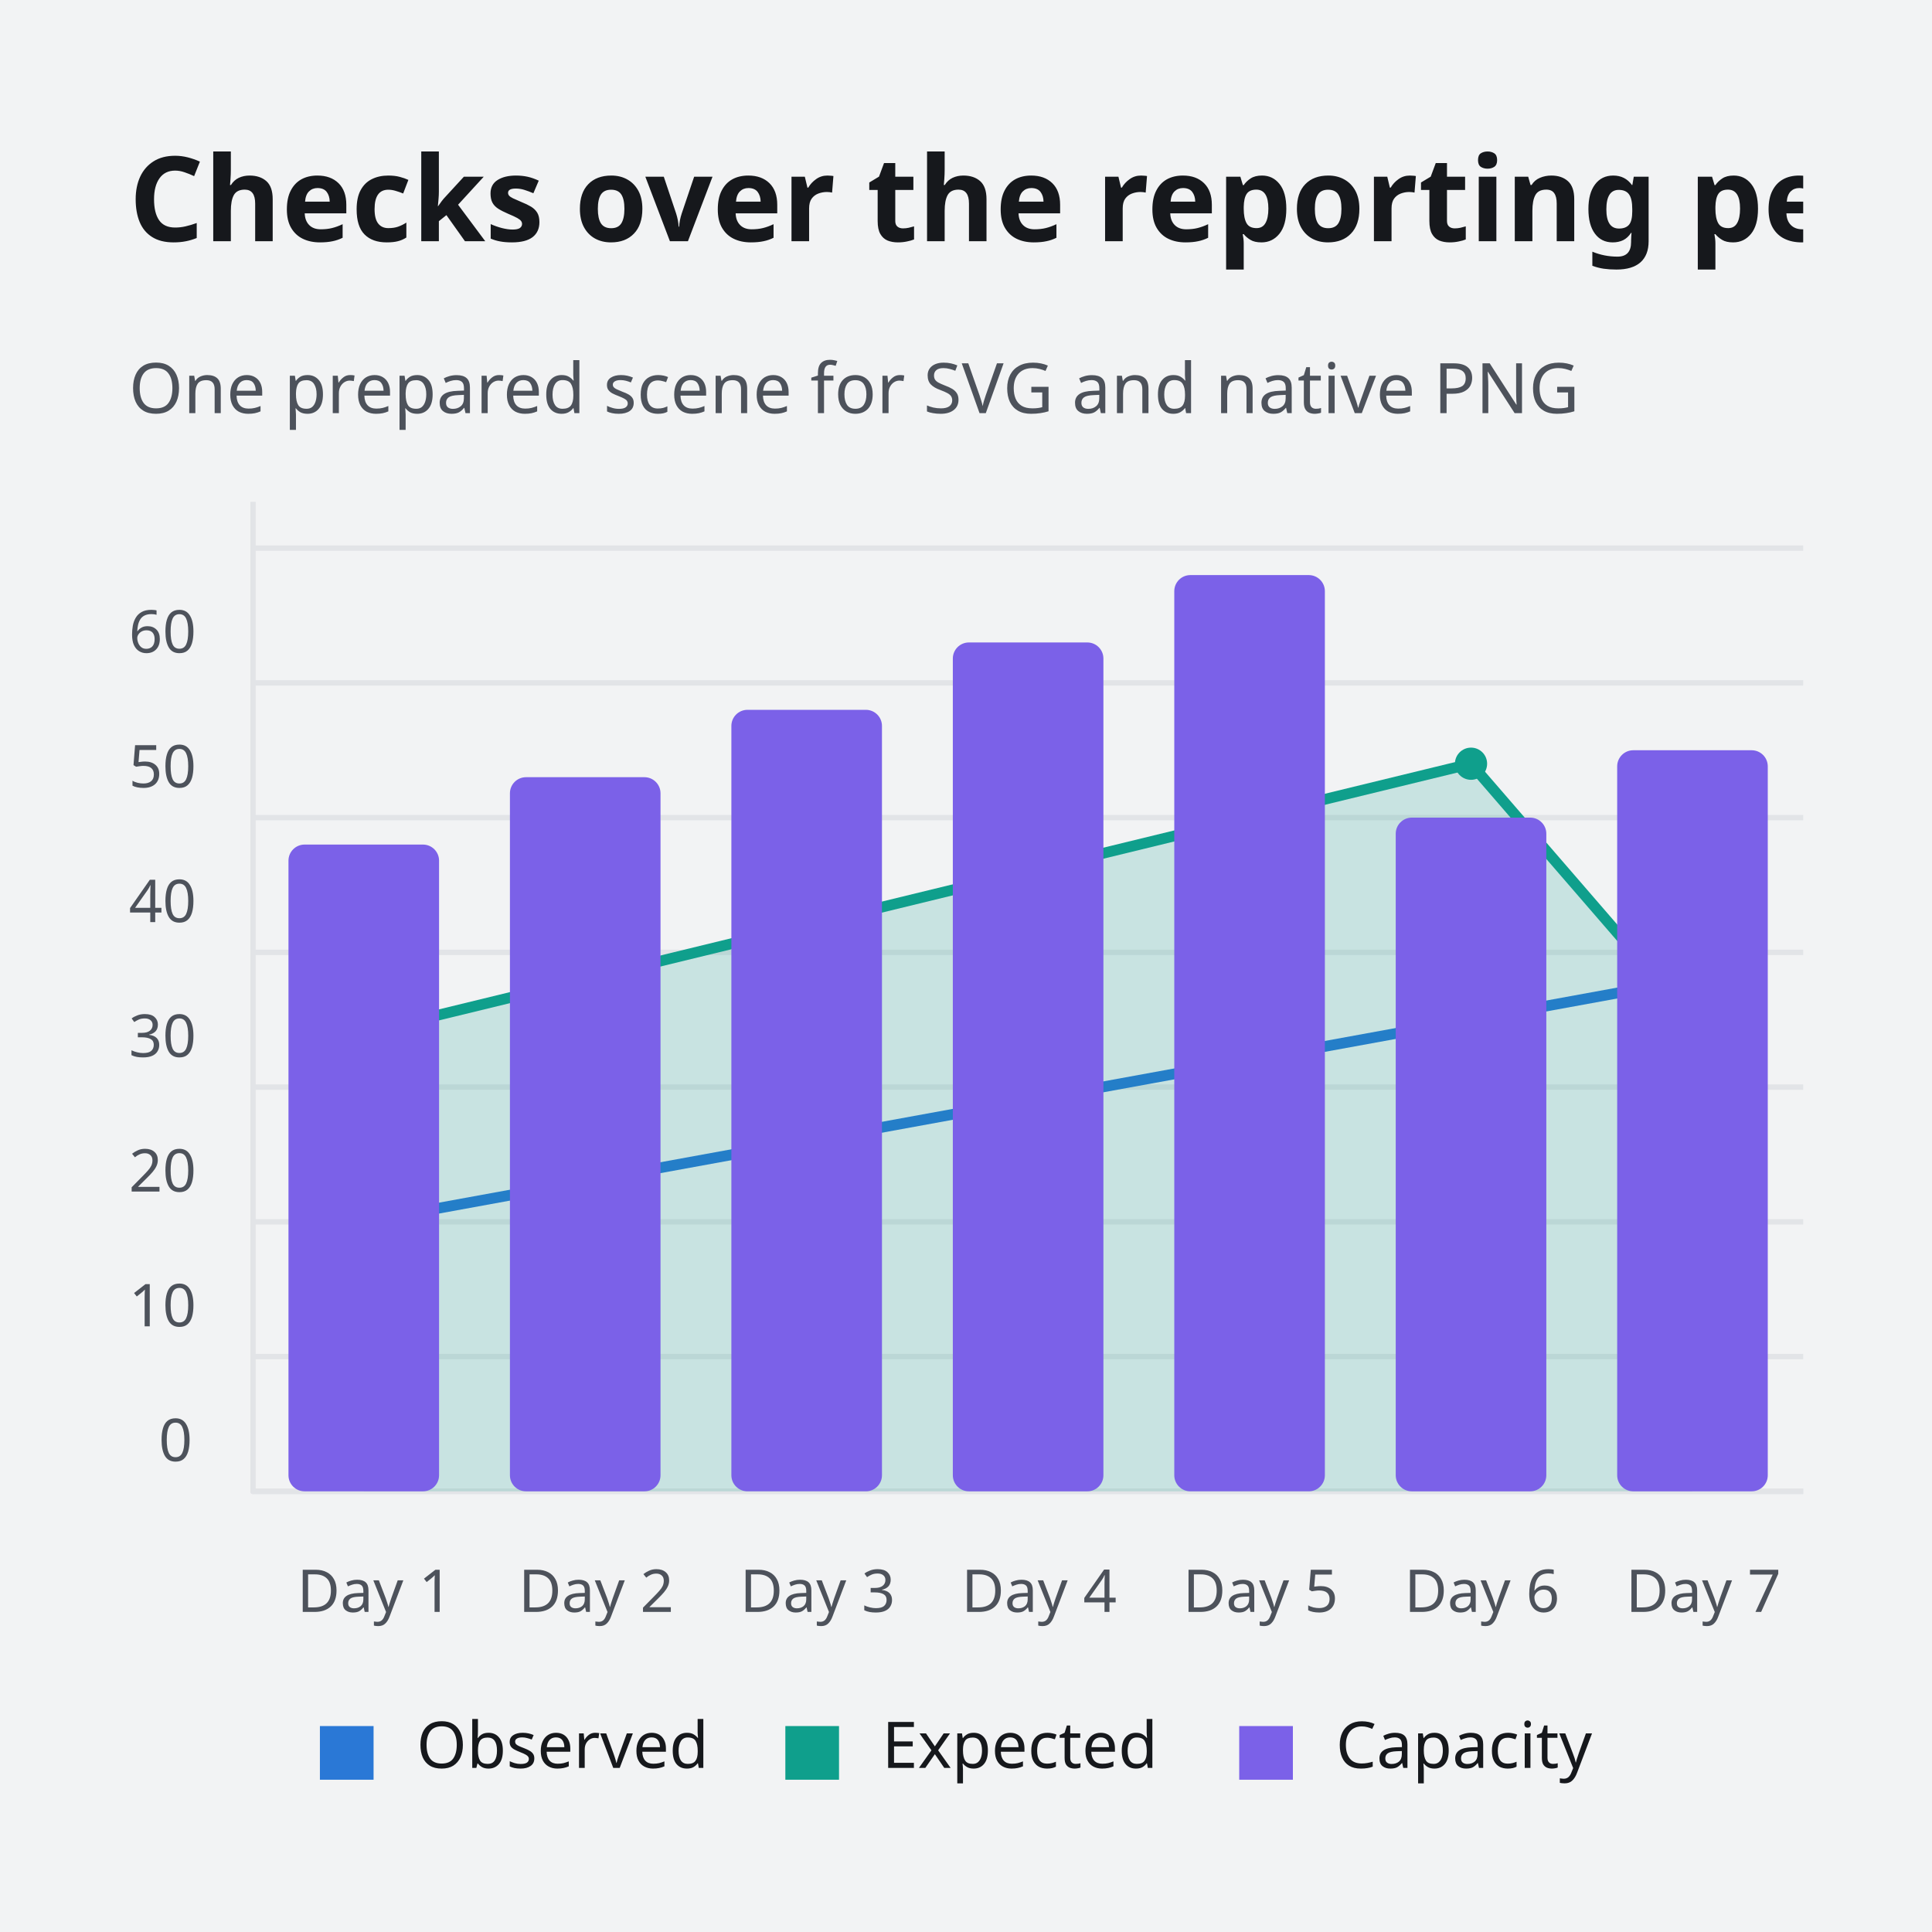
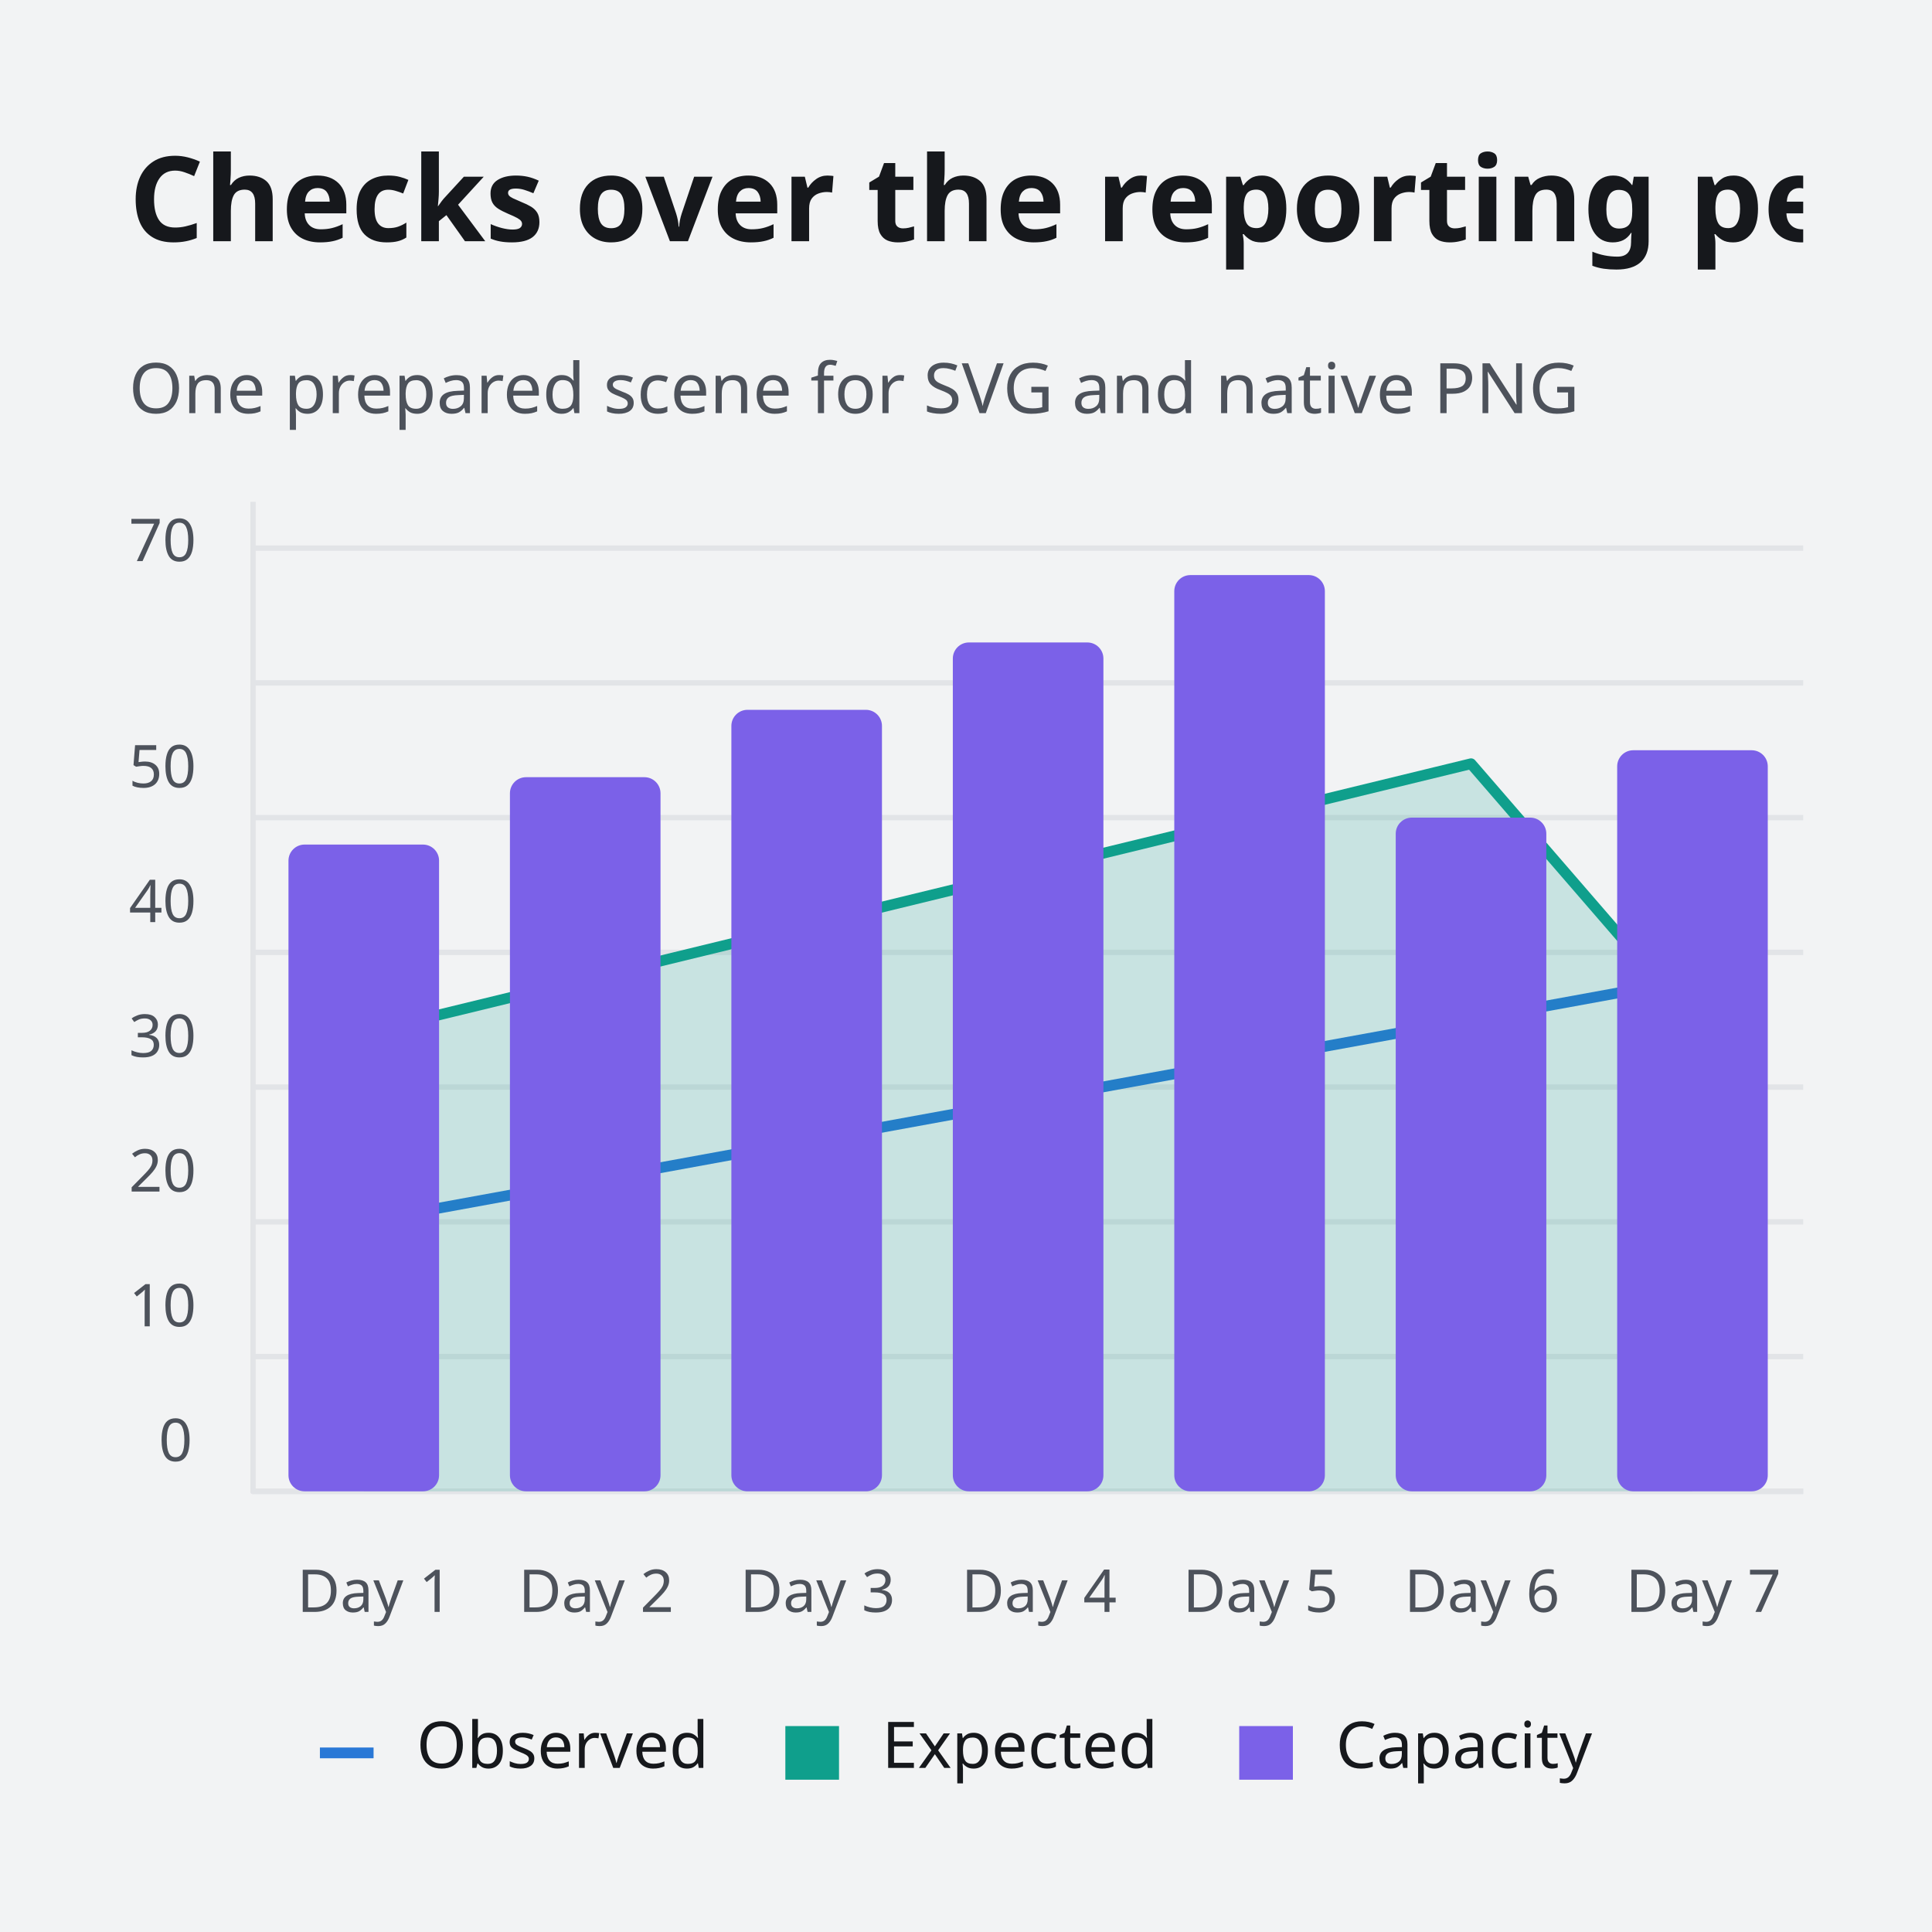
- <svg xmlns="http://www.w3.org/2000/svg" width="360" height="360" viewBox="0 0 360 360" role="img" aria-label="Checks over the reporting period" aria-describedby="cartesian-compact-light-description">
+ <svg xmlns="http://www.w3.org/2000/svg" width="360" height="360" viewBox="0 0 360 360" stroke-linecap="round" stroke-linejoin="round" role="img" aria-label="Checks over the reporting period" aria-labelledby="cartesian-compact-light-title" aria-describedby="cartesian-compact-light-description">
  <defs>
-     <clipPath id="cartesian-compact-light-clip-1">
+     <clipPath id="cartesian-compact-light-clip-1" clipPathUnits="userSpaceOnUse">
      <rect x="24" y="24" width="312" height="312" />
    </clipPath>
-     <clipPath id="cartesian-compact-light-clip-5">
+     <clipPath id="cartesian-compact-light-clip-5" clipPathUnits="userSpaceOnUse">
      <rect x="24" y="318" width="312" height="18" />
    </clipPath>
-     <clipPath id="cartesian-compact-light-clip-13">
+     <clipPath id="cartesian-compact-light-clip-7" clipPathUnits="userSpaceOnUse">
+       <rect x="59.61" y="321.626" width="10" height="10" />
+     </clipPath>
+     <clipPath id="cartesian-compact-light-clip-13" clipPathUnits="userSpaceOnUse">
+       <rect x="146.339" y="321.626" width="10" height="10" />
+     </clipPath>
+     <clipPath id="cartesian-compact-light-clip-19" clipPathUnits="userSpaceOnUse">
+       <rect x="230.911" y="321.626" width="10" height="10" />
+     </clipPath>
+     <clipPath id="cartesian-compact-light-clip-25" clipPathUnits="userSpaceOnUse">
      <rect x="24" y="93.5" width="312" height="212.5" />
    </clipPath>
-     <clipPath id="cartesian-compact-light-clip-39">
+     <clipPath id="cartesian-compact-light-clip-51" clipPathUnits="userSpaceOnUse">
+       <rect x="47.15" y="93.5" width="288.85" height="184.387" />
+     </clipPath>
+     <clipPath id="cartesian-compact-light-clip-54" clipPathUnits="userSpaceOnUse">
+       <rect x="47.15" y="93.5" width="288.85" height="184.387" />
+     </clipPath>
+     <clipPath id="cartesian-compact-light-clip-74" clipPathUnits="userSpaceOnUse">
+       <rect x="47.15" y="93.5" width="288.85" height="184.387" />
+     </clipPath>
+     <clipPath id="cartesian-compact-light-clip-94" clipPathUnits="userSpaceOnUse">
+       <rect x="47.15" y="93.5" width="288.85" height="184.387" />
+     </clipPath>
+     <clipPath id="cartesian-compact-light-clip-119" clipPathUnits="userSpaceOnUse">
      <rect x="47.15" y="93.5" width="288.85" height="184.387" />
    </clipPath>
  </defs>
-   <rect x="0" y="0" width="360" height="360" rx="0" data-cfx-role="background" fill="#F2F3F4" fill-rule="evenodd" stroke="none" stroke-width="1" stroke-linecap="round" stroke-linejoin="round" />
+   <rect x="0" y="0" width="360" height="360" rx="0" data-cfx-role="background" fill="#F2F3F4" stroke="none" stroke-width="1" />
  <g clip-path="url(#cartesian-compact-light-clip-1)">
    <g data-cfx-role="frame-heading">
-       <text x="24" y="44.947" font-family="CFX Proof Carlito" font-size="22" font-weight="600" font-style="normal" fill="#16181C" xml:space="preserve" style="white-space:pre">Checks over the reporting period</text>
+       <text x="24" y="44.947" font-family="CFX Proof Carlito" font-size="22" font-weight="600" font-style="normal" fill="#16181C" xml:space="preserve" style="white-space:pre;font-language-override:normal;font-palette:normal">Checks over the reporting period</text>
    </g>
    <g data-cfx-role="frame-heading">
-       <text x="24" y="76.978" font-family="CFX Proof Carlito" font-size="13" font-weight="400" font-style="normal" fill="#4D525B" xml:space="preserve" style="white-space:pre">One prepared scene for SVG and native PNG</text>
+       <text x="24" y="76.978" font-family="CFX Proof Carlito" font-size="13" font-weight="400" font-style="normal" fill="#4D525B" xml:space="preserve" style="white-space:pre;font-language-override:normal;font-palette:normal">One prepared scene for SVG and native PNG</text>
    </g>
  </g>
  <g clip-path="url(#cartesian-compact-light-clip-5)">
-     <rect x="59.61" y="321.626" width="10" height="10" rx="0" data-cfx-role="legend-swatch" fill="#2A78D6" fill-rule="evenodd" stroke="none" stroke-width="1" stroke-linecap="round" stroke-linejoin="round" />
-     <g data-cfx-role="legend-label">
-       <text x="77.61" y="329.426" font-family="CFX Proof Carlito" font-size="12" font-weight="400" font-style="normal" fill="#16181C" xml:space="preserve" style="white-space:pre">Observed</text>
-     </g>
-     <rect x="146.339" y="321.626" width="10" height="10" rx="0" data-cfx-role="legend-swatch" fill="#0F9F8C" fill-rule="evenodd" stroke="none" stroke-width="1" stroke-linecap="round" stroke-linejoin="round" />
-     <g data-cfx-role="legend-label">
-       <text x="164.339" y="329.426" font-family="CFX Proof Carlito" font-size="12" font-weight="400" font-style="normal" fill="#16181C" xml:space="preserve" style="white-space:pre">Expected</text>
-     </g>
-     <rect x="230.911" y="321.626" width="10" height="10" rx="0" data-cfx-role="legend-swatch" fill="#7B61E8" fill-rule="evenodd" stroke="none" stroke-width="1" stroke-linecap="round" stroke-linejoin="round" />
-     <g data-cfx-role="legend-label">
-       <text x="248.911" y="329.426" font-family="CFX Proof Carlito" font-size="12" font-weight="400" font-style="normal" fill="#16181C" xml:space="preserve" style="white-space:pre">Capacity</text>
-     </g>
-   </g>
-   <g clip-path="url(#cartesian-compact-light-clip-13)">
-     <line x1="47.15" y1="277.887" x2="336" y2="277.887" data-cfx-role="grid-y" fill="none" fill-rule="evenodd" stroke="#E2E4E7" stroke-width="1" stroke-linecap="round" stroke-linejoin="round" />
-     <line x1="47.15" y1="252.78" x2="336" y2="252.78" data-cfx-role="grid-y" fill="none" fill-rule="evenodd" stroke="#E2E4E7" stroke-width="1" stroke-linecap="round" stroke-linejoin="round" />
-     <line x1="47.15" y1="227.672" x2="336" y2="227.672" data-cfx-role="grid-y" fill="none" fill-rule="evenodd" stroke="#E2E4E7" stroke-width="1" stroke-linecap="round" stroke-linejoin="round" />
-     <line x1="47.15" y1="202.565" x2="336" y2="202.565" data-cfx-role="grid-y" fill="none" fill-rule="evenodd" stroke="#E2E4E7" stroke-width="1" stroke-linecap="round" stroke-linejoin="round" />
-     <line x1="47.15" y1="177.458" x2="336" y2="177.458" data-cfx-role="grid-y" fill="none" fill-rule="evenodd" stroke="#E2E4E7" stroke-width="1" stroke-linecap="round" stroke-linejoin="round" />
-     <line x1="47.15" y1="152.351" x2="336" y2="152.351" data-cfx-role="grid-y" fill="none" fill-rule="evenodd" stroke="#E2E4E7" stroke-width="1" stroke-linecap="round" stroke-linejoin="round" />
-     <line x1="47.15" y1="127.244" x2="336" y2="127.244" data-cfx-role="grid-y" fill="none" fill-rule="evenodd" stroke="#E2E4E7" stroke-width="1" stroke-linecap="round" stroke-linejoin="round" />
-     <line x1="47.15" y1="102.137" x2="336" y2="102.137" data-cfx-role="grid-y" fill="none" fill-rule="evenodd" stroke="#E2E4E7" stroke-width="1" stroke-linecap="round" stroke-linejoin="round" />
-     <line x1="47.15" y1="277.887" x2="336" y2="277.887" data-cfx-role="axis-x" fill="none" fill-rule="evenodd" stroke="#E2E4E7" stroke-width="1" stroke-linecap="round" stroke-linejoin="round" />
-     <g data-cfx-role="axis-x-label">
-       <text x="55.346" y="300.36" font-family="CFX Proof Carlito" font-size="11" font-weight="400" font-style="normal" fill="#4D525B" xml:space="preserve" style="white-space:pre">Day 1</text>
-     </g>
-     <g data-cfx-role="axis-x-label">
-       <text x="96.61" y="300.36" font-family="CFX Proof Carlito" font-size="11" font-weight="400" font-style="normal" fill="#4D525B" xml:space="preserve" style="white-space:pre">Day 2</text>
-     </g>
-     <g data-cfx-role="axis-x-label">
-       <text x="137.874" y="300.36" font-family="CFX Proof Carlito" font-size="11" font-weight="400" font-style="normal" fill="#4D525B" xml:space="preserve" style="white-space:pre">Day 3</text>
-     </g>
-     <g data-cfx-role="axis-x-label">
-       <text x="179.138" y="300.36" font-family="CFX Proof Carlito" font-size="11" font-weight="400" font-style="normal" fill="#4D525B" xml:space="preserve" style="white-space:pre">Day 4</text>
-     </g>
-     <g data-cfx-role="axis-x-label">
-       <text x="220.403" y="300.36" font-family="CFX Proof Carlito" font-size="11" font-weight="400" font-style="normal" fill="#4D525B" xml:space="preserve" style="white-space:pre">Day 5</text>
-     </g>
-     <g data-cfx-role="axis-x-label">
-       <text x="261.667" y="300.36" font-family="CFX Proof Carlito" font-size="11" font-weight="400" font-style="normal" fill="#4D525B" xml:space="preserve" style="white-space:pre">Day 6</text>
-     </g>
-     <g data-cfx-role="axis-x-label">
-       <text x="302.931" y="300.36" font-family="CFX Proof Carlito" font-size="11" font-weight="400" font-style="normal" fill="#4D525B" xml:space="preserve" style="white-space:pre">Day 7</text>
-     </g>
-     <line x1="47.15" y1="93.5" x2="47.15" y2="277.887" data-cfx-role="axis-y" fill="none" fill-rule="evenodd" stroke="#E2E4E7" stroke-width="1" stroke-linecap="round" stroke-linejoin="round" />
-     <g data-cfx-role="axis-y-label">
-       <text x="29.575" y="272.247" font-family="CFX Proof Carlito" font-size="11" font-weight="400" font-style="normal" fill="#4D525B" xml:space="preserve" style="white-space:pre">0</text>
-     </g>
-     <g data-cfx-role="axis-y-label">
-       <text x="24" y="247.14" font-family="CFX Proof Carlito" font-size="11" font-weight="400" font-style="normal" fill="#4D525B" xml:space="preserve" style="white-space:pre">10</text>
-     </g>
-     <g data-cfx-role="axis-y-label">
-       <text x="24" y="222.033" font-family="CFX Proof Carlito" font-size="11" font-weight="400" font-style="normal" fill="#4D525B" xml:space="preserve" style="white-space:pre">20</text>
-     </g>
-     <g data-cfx-role="axis-y-label">
-       <text x="24" y="196.926" font-family="CFX Proof Carlito" font-size="11" font-weight="400" font-style="normal" fill="#4D525B" xml:space="preserve" style="white-space:pre">30</text>
-     </g>
-     <g data-cfx-role="axis-y-label">
-       <text x="24" y="171.819" font-family="CFX Proof Carlito" font-size="11" font-weight="400" font-style="normal" fill="#4D525B" xml:space="preserve" style="white-space:pre">40</text>
-     </g>
-     <g data-cfx-role="axis-y-label">
-       <text x="24" y="146.711" font-family="CFX Proof Carlito" font-size="11" font-weight="400" font-style="normal" fill="#4D525B" xml:space="preserve" style="white-space:pre">50</text>
-     </g>
-     <g data-cfx-role="axis-y-label">
-       <text x="24" y="121.604" font-family="CFX Proof Carlito" font-size="11" font-weight="400" font-style="normal" fill="#4D525B" xml:space="preserve" style="white-space:pre">60</text>
-     </g>
-   </g>
-   <g clip-path="url(#cartesian-compact-light-clip-39)">
-     <g id="cartesian-compact-light-node-40" data-cfx-source-id="series-0" data-cfx-role="series" aria-label="Observed" data-cfx-series="0" data-cfx-series-key="Observed">
-       <path d="M 67.783 227.672 L 109.047 220.14 L 150.311 212.608 L 191.575 205.076 L 232.839 197.544 L 274.104 190.012 L 315.368 182.48" data-cfx-role="line" fill="none" fill-rule="evenodd" stroke="#2A78D6" stroke-width="2" stroke-linecap="round" stroke-linejoin="round" />
-       <g id="cartesian-compact-light-node-42" data-cfx-source-id="series-0-point-0" data-cfx-role="point" aria-label="Observed: 20 (1, 20)" data-cfx-label="20" data-cfx-point="0" data-cfx-series="0" data-cfx-source-point="0" data-cfx-x="1" data-cfx-y="20">
-         <ellipse cx="67.783" cy="227.672" rx="3" ry="3" data-cfx-role="marker" fill="#2A78D6" fill-rule="evenodd" stroke="none" stroke-width="1" stroke-linecap="round" stroke-linejoin="round" />
+     <g id="cartesian-compact-light-node-6" data-cfx-source-id="legend-series-0" data-cfx-role="legend-entry" aria-label="Observed" data-cfx-series-key="Observed" data-cfx-state="None">
+       <g clip-path="url(#cartesian-compact-light-clip-7)">
+         <line x1="59.61" y1="326.626" x2="69.61" y2="326.626" data-cfx-role="legend-swatch" fill="none" stroke="#2A78D6" stroke-width="2" />
      </g>
-       <g id="cartesian-compact-light-node-45" data-cfx-source-id="series-0-point-1" data-cfx-role="point" aria-label="Observed: 23 (2, 23)" data-cfx-label="23" data-cfx-point="1" data-cfx-series="0" data-cfx-source-point="1" data-cfx-x="2" data-cfx-y="23">
-         <ellipse cx="109.047" cy="220.14" rx="3" ry="3" data-cfx-role="marker" fill="#2A78D6" fill-rule="evenodd" stroke="none" stroke-width="1" stroke-linecap="round" stroke-linejoin="round" />
-       </g>
-       <g id="cartesian-compact-light-node-48" data-cfx-source-id="series-0-point-2" data-cfx-role="point" aria-label="Observed: 26 (3, 26)" data-cfx-label="26" data-cfx-point="2" data-cfx-series="0" data-cfx-source-point="2" data-cfx-x="3" data-cfx-y="26">
-         <ellipse cx="150.311" cy="212.608" rx="3" ry="3" data-cfx-role="marker" fill="#2A78D6" fill-rule="evenodd" stroke="none" stroke-width="1" stroke-linecap="round" stroke-linejoin="round" />
-       </g>
-       <g id="cartesian-compact-light-node-51" data-cfx-source-id="series-0-point-3" data-cfx-role="point" aria-label="Observed: 29 (4, 29)" data-cfx-label="29" data-cfx-point="3" data-cfx-series="0" data-cfx-source-point="3" data-cfx-x="4" data-cfx-y="29">
-         <ellipse cx="191.575" cy="205.076" rx="3" ry="3" data-cfx-role="marker" fill="#2A78D6" fill-rule="evenodd" stroke="none" stroke-width="1" stroke-linecap="round" stroke-linejoin="round" />
-       </g>
-       <g id="cartesian-compact-light-node-54" data-cfx-source-id="series-0-point-4" data-cfx-role="point" aria-label="Observed: 32 (5, 32)" data-cfx-label="32" data-cfx-point="4" data-cfx-series="0" data-cfx-source-point="4" data-cfx-x="5" data-cfx-y="32">
-         <ellipse cx="232.839" cy="197.544" rx="3" ry="3" data-cfx-role="marker" fill="#2A78D6" fill-rule="evenodd" stroke="none" stroke-width="1" stroke-linecap="round" stroke-linejoin="round" />
-       </g>
-       <g id="cartesian-compact-light-node-57" data-cfx-source-id="series-0-point-5" data-cfx-role="point" aria-label="Observed: 35 (6, 35)" data-cfx-label="35" data-cfx-point="5" data-cfx-series="0" data-cfx-source-point="5" data-cfx-x="6" data-cfx-y="35">
-         <ellipse cx="274.104" cy="190.012" rx="3" ry="3" data-cfx-role="marker" fill="#2A78D6" fill-rule="evenodd" stroke="none" stroke-width="1" stroke-linecap="round" stroke-linejoin="round" />
-       </g>
-       <g id="cartesian-compact-light-node-60" data-cfx-source-id="series-0-point-6" data-cfx-role="point" aria-label="Observed: 38 (7, 38)" data-cfx-label="38" data-cfx-point="6" data-cfx-series="0" data-cfx-source-point="6" data-cfx-x="7" data-cfx-y="38">
-         <ellipse cx="315.368" cy="182.48" rx="3" ry="3" data-cfx-role="marker" fill="#2A78D6" fill-rule="evenodd" stroke="none" stroke-width="1" stroke-linecap="round" stroke-linejoin="round" />
+       <g data-cfx-role="legend-label">
+         <text x="77.61" y="329.426" font-family="CFX Proof Carlito" font-size="12" font-weight="400" font-style="normal" fill="#16181C" xml:space="preserve" style="white-space:pre;font-language-override:normal;font-palette:normal">Observed</text>
      </g>
    </g>
-     <g id="cartesian-compact-light-node-64" data-cfx-source-id="series-1" data-cfx-role="series" aria-label="Expected" data-cfx-series="1" data-cfx-series-key="Expected">
-       <path d="M 67.783 192.522 L 109.047 182.48 L 150.311 172.437 L 191.575 162.394 L 232.839 152.351 L 274.104 142.308 L 315.368 190.012 L 315.368 277.887 L 274.104 277.887 L 232.839 277.887 L 191.575 277.887 L 150.311 277.887 L 109.047 277.887 L 67.783 277.887 Z" data-cfx-role="area" fill="rgba(15,159,140,0.18)" fill-rule="evenodd" stroke="none" stroke-width="1" stroke-linecap="round" stroke-linejoin="round" />
-       <path d="M 67.783 192.522 L 109.047 182.48 L 150.311 172.437 L 191.575 162.394 L 232.839 152.351 L 274.104 142.308 L 315.368 190.012" data-cfx-role="line" fill="none" fill-rule="evenodd" stroke="#0F9F8C" stroke-width="2" stroke-linecap="round" stroke-linejoin="round" />
-       <g id="cartesian-compact-light-node-67" data-cfx-source-id="series-1-point-0" data-cfx-role="point" aria-label="Expected: 34 (1, 34)" data-cfx-label="34" data-cfx-point="0" data-cfx-series="1" data-cfx-source-point="0" data-cfx-x="1" data-cfx-y="34">
-         <ellipse cx="67.783" cy="192.522" rx="3" ry="3" data-cfx-role="marker" fill="#0F9F8C" fill-rule="evenodd" stroke="none" stroke-width="1" stroke-linecap="round" stroke-linejoin="round" />
+     <g id="cartesian-compact-light-node-12" data-cfx-source-id="legend-series-1" data-cfx-role="legend-entry" aria-label="Expected" data-cfx-series-key="Expected" data-cfx-state="None">
+       <g clip-path="url(#cartesian-compact-light-clip-13)">
+         <rect x="146.339" y="321.626" width="10" height="10" rx="0" data-cfx-role="legend-swatch" fill="#0F9F8C" stroke="none" stroke-width="1" />
      </g>
-       <g id="cartesian-compact-light-node-70" data-cfx-source-id="series-1-point-1" data-cfx-role="point" aria-label="Expected: 38 (2, 38)" data-cfx-label="38" data-cfx-point="1" data-cfx-series="1" data-cfx-source-point="1" data-cfx-x="2" data-cfx-y="38">
-         <ellipse cx="109.047" cy="182.48" rx="3" ry="3" data-cfx-role="marker" fill="#0F9F8C" fill-rule="evenodd" stroke="none" stroke-width="1" stroke-linecap="round" stroke-linejoin="round" />
-       </g>
-       <g id="cartesian-compact-light-node-73" data-cfx-source-id="series-1-point-2" data-cfx-role="point" aria-label="Expected: 42 (3, 42)" data-cfx-label="42" data-cfx-point="2" data-cfx-series="1" data-cfx-source-point="2" data-cfx-x="3" data-cfx-y="42">
-         <ellipse cx="150.311" cy="172.437" rx="3" ry="3" data-cfx-role="marker" fill="#0F9F8C" fill-rule="evenodd" stroke="none" stroke-width="1" stroke-linecap="round" stroke-linejoin="round" />
-       </g>
-       <g id="cartesian-compact-light-node-76" data-cfx-source-id="series-1-point-3" data-cfx-role="point" aria-label="Expected: 46 (4, 46)" data-cfx-label="46" data-cfx-point="3" data-cfx-series="1" data-cfx-source-point="3" data-cfx-x="4" data-cfx-y="46">
-         <ellipse cx="191.575" cy="162.394" rx="3" ry="3" data-cfx-role="marker" fill="#0F9F8C" fill-rule="evenodd" stroke="none" stroke-width="1" stroke-linecap="round" stroke-linejoin="round" />
-       </g>
-       <g id="cartesian-compact-light-node-79" data-cfx-source-id="series-1-point-4" data-cfx-role="point" aria-label="Expected: 50 (5, 50)" data-cfx-label="50" data-cfx-point="4" data-cfx-series="1" data-cfx-source-point="4" data-cfx-x="5" data-cfx-y="50">
-         <ellipse cx="232.839" cy="152.351" rx="3" ry="3" data-cfx-role="marker" fill="#0F9F8C" fill-rule="evenodd" stroke="none" stroke-width="1" stroke-linecap="round" stroke-linejoin="round" />
-       </g>
-       <g id="cartesian-compact-light-node-82" data-cfx-source-id="series-1-point-5" data-cfx-role="point" aria-label="Expected: 54 (6, 54)" data-cfx-label="54" data-cfx-point="5" data-cfx-series="1" data-cfx-source-point="5" data-cfx-x="6" data-cfx-y="54">
-         <ellipse cx="274.104" cy="142.308" rx="3" ry="3" data-cfx-role="marker" fill="#0F9F8C" fill-rule="evenodd" stroke="none" stroke-width="1" stroke-linecap="round" stroke-linejoin="round" />
-       </g>
-       <g id="cartesian-compact-light-node-85" data-cfx-source-id="series-1-point-6" data-cfx-role="point" aria-label="Expected: 35 (7, 35)" data-cfx-label="35" data-cfx-point="6" data-cfx-series="1" data-cfx-source-point="6" data-cfx-x="7" data-cfx-y="35">
-         <ellipse cx="315.368" cy="190.012" rx="3" ry="3" data-cfx-role="marker" fill="#0F9F8C" fill-rule="evenodd" stroke="none" stroke-width="1" stroke-linecap="round" stroke-linejoin="round" />
+       <g data-cfx-role="legend-label">
+         <text x="164.339" y="329.426" font-family="CFX Proof Carlito" font-size="12" font-weight="400" font-style="normal" fill="#16181C" xml:space="preserve" style="white-space:pre;font-language-override:normal;font-palette:normal">Expected</text>
      </g>
    </g>
-     <g id="cartesian-compact-light-node-89" data-cfx-source-id="series-2" data-cfx-role="series" aria-label="Capacity" data-cfx-series="2" data-cfx-series-key="Capacity">
-       <g id="cartesian-compact-light-node-90" data-cfx-source-id="series-2-point-0" data-cfx-role="point" aria-label="Capacity: 48 (1, 48)" data-cfx-label="48" data-cfx-point="0" data-cfx-series="2" data-cfx-source-point="0" data-cfx-x="1" data-cfx-y="48">
-         <rect x="53.753" y="157.373" width="28.06" height="120.514" rx="3" data-cfx-role="bar" fill="#7B61E8" fill-rule="evenodd" stroke="none" stroke-width="1" stroke-linecap="round" stroke-linejoin="round" />
+     <g id="cartesian-compact-light-node-18" data-cfx-source-id="legend-series-2" data-cfx-role="legend-entry" aria-label="Capacity" data-cfx-series-key="Capacity" data-cfx-state="None">
+       <g clip-path="url(#cartesian-compact-light-clip-19)">
+         <rect x="230.911" y="321.626" width="10" height="10" rx="0" data-cfx-role="legend-swatch" fill="#7B61E8" stroke="none" stroke-width="1" />
      </g>
-       <g id="cartesian-compact-light-node-93" data-cfx-source-id="series-2-point-1" data-cfx-role="point" aria-label="Capacity: 53 (2, 53)" data-cfx-label="53" data-cfx-point="1" data-cfx-series="2" data-cfx-source-point="1" data-cfx-x="2" data-cfx-y="53">
-         <rect x="95.017" y="144.819" width="28.06" height="133.068" rx="3" data-cfx-role="bar" fill="#7B61E8" fill-rule="evenodd" stroke="none" stroke-width="1" stroke-linecap="round" stroke-linejoin="round" />
-       </g>
-       <g id="cartesian-compact-light-node-96" data-cfx-source-id="series-2-point-2" data-cfx-role="point" aria-label="Capacity: 58 (3, 58)" data-cfx-label="58" data-cfx-point="2" data-cfx-series="2" data-cfx-source-point="2" data-cfx-x="3" data-cfx-y="58">
-         <rect x="136.281" y="132.265" width="28.06" height="145.621" rx="3" data-cfx-role="bar" fill="#7B61E8" fill-rule="evenodd" stroke="none" stroke-width="1" stroke-linecap="round" stroke-linejoin="round" />
-       </g>
-       <g id="cartesian-compact-light-node-99" data-cfx-source-id="series-2-point-3" data-cfx-role="point" aria-label="Capacity: 63 (4, 63)" data-cfx-label="63" data-cfx-point="3" data-cfx-series="2" data-cfx-source-point="3" data-cfx-x="4" data-cfx-y="63">
-         <rect x="177.545" y="119.712" width="28.06" height="158.175" rx="3" data-cfx-role="bar" fill="#7B61E8" fill-rule="evenodd" stroke="none" stroke-width="1" stroke-linecap="round" stroke-linejoin="round" />
-       </g>
-       <g id="cartesian-compact-light-node-102" data-cfx-source-id="series-2-point-4" data-cfx-role="point" aria-label="Capacity: 68 (5, 68)" data-cfx-label="68" data-cfx-point="4" data-cfx-series="2" data-cfx-source-point="4" data-cfx-x="5" data-cfx-y="68">
-         <rect x="218.81" y="107.158" width="28.06" height="170.728" rx="3" data-cfx-role="bar" fill="#7B61E8" fill-rule="evenodd" stroke="none" stroke-width="1" stroke-linecap="round" stroke-linejoin="round" />
-       </g>
-       <g id="cartesian-compact-light-node-105" data-cfx-source-id="series-2-point-5" data-cfx-role="point" aria-label="Capacity: 50 (6, 50)" data-cfx-label="50" data-cfx-point="5" data-cfx-series="2" data-cfx-source-point="5" data-cfx-x="6" data-cfx-y="50">
-         <rect x="260.074" y="152.351" width="28.06" height="125.536" rx="3" data-cfx-role="bar" fill="#7B61E8" fill-rule="evenodd" stroke="none" stroke-width="1" stroke-linecap="round" stroke-linejoin="round" />
-       </g>
-       <g id="cartesian-compact-light-node-108" data-cfx-source-id="series-2-point-6" data-cfx-role="point" aria-label="Capacity: 55 (7, 55)" data-cfx-label="55" data-cfx-point="6" data-cfx-series="2" data-cfx-source-point="6" data-cfx-x="7" data-cfx-y="55">
-         <rect x="301.338" y="139.798" width="28.06" height="138.089" rx="3" data-cfx-role="bar" fill="#7B61E8" fill-rule="evenodd" stroke="none" stroke-width="1" stroke-linecap="round" stroke-linejoin="round" />
+       <g data-cfx-role="legend-label">
+         <text x="248.911" y="329.426" font-family="CFX Proof Carlito" font-size="12" font-weight="400" font-style="normal" fill="#16181C" xml:space="preserve" style="white-space:pre;font-language-override:normal;font-palette:normal">Capacity</text>
      </g>
    </g>
  </g>
+   <g clip-path="url(#cartesian-compact-light-clip-25)">
+     <line x1="47.15" y1="277.887" x2="336" y2="277.887" data-cfx-role="grid-y" fill="none" stroke="#E2E4E7" stroke-width="1" />
+     <line x1="47.15" y1="252.78" x2="336" y2="252.78" data-cfx-role="grid-y" fill="none" stroke="#E2E4E7" stroke-width="1" />
+     <line x1="47.15" y1="227.672" x2="336" y2="227.672" data-cfx-role="grid-y" fill="none" stroke="#E2E4E7" stroke-width="1" />
+     <line x1="47.15" y1="202.565" x2="336" y2="202.565" data-cfx-role="grid-y" fill="none" stroke="#E2E4E7" stroke-width="1" />
+     <line x1="47.15" y1="177.458" x2="336" y2="177.458" data-cfx-role="grid-y" fill="none" stroke="#E2E4E7" stroke-width="1" />
+     <line x1="47.15" y1="152.351" x2="336" y2="152.351" data-cfx-role="grid-y" fill="none" stroke="#E2E4E7" stroke-width="1" />
+     <line x1="47.15" y1="127.244" x2="336" y2="127.244" data-cfx-role="grid-y" fill="none" stroke="#E2E4E7" stroke-width="1" />
+     <line x1="47.15" y1="102.137" x2="336" y2="102.137" data-cfx-role="grid-y" fill="none" stroke="#E2E4E7" stroke-width="1" />
+     <line x1="47.15" y1="277.887" x2="336" y2="277.887" data-cfx-role="axis-x" fill="none" stroke="#E2E4E7" stroke-width="1" />
+     <g data-cfx-role="axis-x-label">
+       <text x="55.346" y="300.36" font-family="CFX Proof Carlito" font-size="11" font-weight="400" font-style="normal" fill="#4D525B" xml:space="preserve" style="white-space:pre;font-language-override:normal;font-palette:normal">Day 1</text>
+     </g>
+     <g data-cfx-role="axis-x-label">
+       <text x="96.61" y="300.36" font-family="CFX Proof Carlito" font-size="11" font-weight="400" font-style="normal" fill="#4D525B" xml:space="preserve" style="white-space:pre;font-language-override:normal;font-palette:normal">Day 2</text>
+     </g>
+     <g data-cfx-role="axis-x-label">
+       <text x="137.874" y="300.36" font-family="CFX Proof Carlito" font-size="11" font-weight="400" font-style="normal" fill="#4D525B" xml:space="preserve" style="white-space:pre;font-language-override:normal;font-palette:normal">Day 3</text>
+     </g>
+     <g data-cfx-role="axis-x-label">
+       <text x="179.138" y="300.36" font-family="CFX Proof Carlito" font-size="11" font-weight="400" font-style="normal" fill="#4D525B" xml:space="preserve" style="white-space:pre;font-language-override:normal;font-palette:normal">Day 4</text>
+     </g>
+     <g data-cfx-role="axis-x-label">
+       <text x="220.403" y="300.36" font-family="CFX Proof Carlito" font-size="11" font-weight="400" font-style="normal" fill="#4D525B" xml:space="preserve" style="white-space:pre;font-language-override:normal;font-palette:normal">Day 5</text>
+     </g>
+     <g data-cfx-role="axis-x-label">
+       <text x="261.667" y="300.36" font-family="CFX Proof Carlito" font-size="11" font-weight="400" font-style="normal" fill="#4D525B" xml:space="preserve" style="white-space:pre;font-language-override:normal;font-palette:normal">Day 6</text>
+     </g>
+     <g data-cfx-role="axis-x-label">
+       <text x="302.931" y="300.36" font-family="CFX Proof Carlito" font-size="11" font-weight="400" font-style="normal" fill="#4D525B" xml:space="preserve" style="white-space:pre;font-language-override:normal;font-palette:normal">Day 7</text>
+     </g>
+     <line x1="47.15" y1="93.5" x2="47.15" y2="277.887" data-cfx-role="axis-y" fill="none" stroke="#E2E4E7" stroke-width="1" />
+     <g data-cfx-role="axis-y-label">
+       <text x="29.575" y="272.247" font-family="CFX Proof Carlito" font-size="11" font-weight="400" font-style="normal" fill="#4D525B" xml:space="preserve" style="white-space:pre;font-language-override:normal;font-palette:normal">0</text>
+     </g>
+     <g data-cfx-role="axis-y-label">
+       <text x="24" y="247.14" font-family="CFX Proof Carlito" font-size="11" font-weight="400" font-style="normal" fill="#4D525B" xml:space="preserve" style="white-space:pre;font-language-override:normal;font-palette:normal">10</text>
+     </g>
+     <g data-cfx-role="axis-y-label">
+       <text x="24" y="222.033" font-family="CFX Proof Carlito" font-size="11" font-weight="400" font-style="normal" fill="#4D525B" xml:space="preserve" style="white-space:pre;font-language-override:normal;font-palette:normal">20</text>
+     </g>
+     <g data-cfx-role="axis-y-label">
+       <text x="24" y="196.926" font-family="CFX Proof Carlito" font-size="11" font-weight="400" font-style="normal" fill="#4D525B" xml:space="preserve" style="white-space:pre;font-language-override:normal;font-palette:normal">30</text>
+     </g>
+     <g data-cfx-role="axis-y-label">
+       <text x="24" y="171.819" font-family="CFX Proof Carlito" font-size="11" font-weight="400" font-style="normal" fill="#4D525B" xml:space="preserve" style="white-space:pre;font-language-override:normal;font-palette:normal">40</text>
+     </g>
+     <g data-cfx-role="axis-y-label">
+       <text x="24" y="146.711" font-family="CFX Proof Carlito" font-size="11" font-weight="400" font-style="normal" fill="#4D525B" xml:space="preserve" style="white-space:pre;font-language-override:normal;font-palette:normal">50</text>
+     </g>
+     <g data-cfx-role="axis-y-label">
+       <text x="24" y="104.554" font-family="CFX Proof Carlito" font-size="11" font-weight="400" font-style="normal" fill="#4D525B" xml:space="preserve" style="white-space:pre;font-language-override:normal;font-palette:normal">70</text>
+     </g>
+   </g>
+   <g clip-path="url(#cartesian-compact-light-clip-51)" />
+   <g id="cartesian-compact-light-node-53" data-cfx-source-id="series-0" data-cfx-role="series" aria-label="Observed" data-cfx-decimation="" data-cfx-kind="Line" data-cfx-pin-state-colors="false" data-cfx-rendered-points="7" data-cfx-semantic-role="" data-cfx-series="0" data-cfx-series-key="Observed" data-cfx-series-name="Observed" data-cfx-source-points="7" data-cfx-state="none">
+     <g clip-path="url(#cartesian-compact-light-clip-54)">
+       <path d="M 67.783 227.672 L 109.047 220.14 L 150.311 212.608 L 191.575 205.076 L 232.839 197.544 L 274.104 190.012 L 315.368 182.48" data-cfx-role="line" fill="none" stroke="#2A78D6" stroke-width="2" />
+     </g>
+     <g id="cartesian-compact-light-node-57" data-cfx-source-id="series-0-point-0" data-cfx-role="point" aria-label="Observed: 20 (1, 20)" data-cfx-axis="primary" data-cfx-fill-pattern="None" data-cfx-label="20" data-cfx-point="0" data-cfx-semantic-role="" data-cfx-series="0" data-cfx-source-point="0" data-cfx-state="none" data-cfx-x="1" data-cfx-y="20" />
+     <g id="cartesian-compact-light-node-59" data-cfx-source-id="series-0-point-1" data-cfx-role="point" aria-label="Observed: 23 (2, 23)" data-cfx-axis="primary" data-cfx-fill-pattern="None" data-cfx-label="23" data-cfx-point="1" data-cfx-semantic-role="" data-cfx-series="0" data-cfx-source-point="1" data-cfx-state="none" data-cfx-x="2" data-cfx-y="23" />
+     <g id="cartesian-compact-light-node-61" data-cfx-source-id="series-0-point-2" data-cfx-role="point" aria-label="Observed: 26 (3, 26)" data-cfx-axis="primary" data-cfx-fill-pattern="None" data-cfx-label="26" data-cfx-point="2" data-cfx-semantic-role="" data-cfx-series="0" data-cfx-source-point="2" data-cfx-state="none" data-cfx-x="3" data-cfx-y="26" />
+     <g id="cartesian-compact-light-node-63" data-cfx-source-id="series-0-point-3" data-cfx-role="point" aria-label="Observed: 29 (4, 29)" data-cfx-axis="primary" data-cfx-fill-pattern="None" data-cfx-label="29" data-cfx-point="3" data-cfx-semantic-role="" data-cfx-series="0" data-cfx-source-point="3" data-cfx-state="none" data-cfx-x="4" data-cfx-y="29" />
+     <g id="cartesian-compact-light-node-65" data-cfx-source-id="series-0-point-4" data-cfx-role="point" aria-label="Observed: 32 (5, 32)" data-cfx-axis="primary" data-cfx-fill-pattern="None" data-cfx-label="32" data-cfx-point="4" data-cfx-semantic-role="" data-cfx-series="0" data-cfx-source-point="4" data-cfx-state="none" data-cfx-x="5" data-cfx-y="32" />
+     <g id="cartesian-compact-light-node-67" data-cfx-source-id="series-0-point-5" data-cfx-role="point" aria-label="Observed: 35 (6, 35)" data-cfx-axis="primary" data-cfx-fill-pattern="None" data-cfx-label="35" data-cfx-point="5" data-cfx-semantic-role="" data-cfx-series="0" data-cfx-source-point="5" data-cfx-state="none" data-cfx-x="6" data-cfx-y="35" />
+     <g id="cartesian-compact-light-node-69" data-cfx-source-id="series-0-point-6" data-cfx-role="point" aria-label="Observed: 38 (7, 38)" data-cfx-axis="primary" data-cfx-fill-pattern="None" data-cfx-label="38" data-cfx-point="6" data-cfx-semantic-role="" data-cfx-series="0" data-cfx-source-point="6" data-cfx-state="none" data-cfx-x="7" data-cfx-y="38">
+       <ellipse cx="315.368" cy="182.48" rx="3" ry="3" data-cfx-role="marker" fill="#2A78D6" stroke="none" stroke-width="1" />
+     </g>
+   </g>
+   <g id="cartesian-compact-light-node-73" data-cfx-source-id="series-1" data-cfx-role="series" aria-label="Expected" data-cfx-decimation="" data-cfx-kind="Area" data-cfx-pin-state-colors="false" data-cfx-rendered-points="7" data-cfx-semantic-role="" data-cfx-series="1" data-cfx-series-key="Expected" data-cfx-series-name="Expected" data-cfx-source-points="7" data-cfx-state="none">
+     <g clip-path="url(#cartesian-compact-light-clip-74)">
+       <path d="M 67.783 192.522 L 109.047 182.48 L 150.311 172.437 L 191.575 162.394 L 232.839 152.351 L 274.104 142.308 L 315.368 190.012 L 315.368 277.887 L 274.104 277.887 L 232.839 277.887 L 191.575 277.887 L 150.311 277.887 L 109.047 277.887 L 67.783 277.887 Z" data-cfx-role="area" fill="rgba(15,159,140,0.18)" stroke="none" stroke-width="1" fill-rule="evenodd" />
+       <path d="M 67.783 192.522 L 109.047 182.48 L 150.311 172.437 L 191.575 162.394 L 232.839 152.351 L 274.104 142.308 L 315.368 190.012" data-cfx-role="line" fill="none" stroke="#0F9F8C" stroke-width="2" />
+     </g>
+     <g id="cartesian-compact-light-node-78" data-cfx-source-id="series-1-point-0" data-cfx-role="point" aria-label="Expected: 34 (1, 34)" data-cfx-axis="primary" data-cfx-fill-pattern="None" data-cfx-label="34" data-cfx-point="0" data-cfx-semantic-role="" data-cfx-series="1" data-cfx-source-point="0" data-cfx-state="none" data-cfx-x="1" data-cfx-y="34" />
+     <g id="cartesian-compact-light-node-80" data-cfx-source-id="series-1-point-1" data-cfx-role="point" aria-label="Expected: 38 (2, 38)" data-cfx-axis="primary" data-cfx-fill-pattern="None" data-cfx-label="38" data-cfx-point="1" data-cfx-semantic-role="" data-cfx-series="1" data-cfx-source-point="1" data-cfx-state="none" data-cfx-x="2" data-cfx-y="38" />
+     <g id="cartesian-compact-light-node-82" data-cfx-source-id="series-1-point-2" data-cfx-role="point" aria-label="Expected: 42 (3, 42)" data-cfx-axis="primary" data-cfx-fill-pattern="None" data-cfx-label="42" data-cfx-point="2" data-cfx-semantic-role="" data-cfx-series="1" data-cfx-source-point="2" data-cfx-state="none" data-cfx-x="3" data-cfx-y="42" />
+     <g id="cartesian-compact-light-node-84" data-cfx-source-id="series-1-point-3" data-cfx-role="point" aria-label="Expected: 46 (4, 46)" data-cfx-axis="primary" data-cfx-fill-pattern="None" data-cfx-label="46" data-cfx-point="3" data-cfx-semantic-role="" data-cfx-series="1" data-cfx-source-point="3" data-cfx-state="none" data-cfx-x="4" data-cfx-y="46" />
+     <g id="cartesian-compact-light-node-86" data-cfx-source-id="series-1-point-4" data-cfx-role="point" aria-label="Expected: 50 (5, 50)" data-cfx-axis="primary" data-cfx-fill-pattern="None" data-cfx-label="50" data-cfx-point="4" data-cfx-semantic-role="" data-cfx-series="1" data-cfx-source-point="4" data-cfx-state="none" data-cfx-x="5" data-cfx-y="50" />
+     <g id="cartesian-compact-light-node-88" data-cfx-source-id="series-1-point-5" data-cfx-role="point" aria-label="Expected: 54 (6, 54)" data-cfx-axis="primary" data-cfx-fill-pattern="None" data-cfx-label="54" data-cfx-point="5" data-cfx-semantic-role="" data-cfx-series="1" data-cfx-source-point="5" data-cfx-state="none" data-cfx-x="6" data-cfx-y="54" />
+     <g id="cartesian-compact-light-node-90" data-cfx-source-id="series-1-point-6" data-cfx-role="point" aria-label="Expected: 35 (7, 35)" data-cfx-axis="primary" data-cfx-fill-pattern="None" data-cfx-label="35" data-cfx-point="6" data-cfx-semantic-role="" data-cfx-series="1" data-cfx-source-point="6" data-cfx-state="none" data-cfx-x="7" data-cfx-y="35">
+       <ellipse cx="315.368" cy="190.012" rx="3" ry="3" data-cfx-role="marker" fill="#0F9F8C" stroke="none" stroke-width="1" />
+     </g>
+   </g>
+   <g clip-path="url(#cartesian-compact-light-clip-94)">
+     <g id="cartesian-compact-light-node-95" data-cfx-source-id="series-2" data-cfx-role="series" aria-label="Capacity" data-cfx-decimation="" data-cfx-kind="Bar" data-cfx-pin-state-colors="false" data-cfx-rendered-points="7" data-cfx-semantic-role="" data-cfx-series="2" data-cfx-series-key="Capacity" data-cfx-series-name="Capacity" data-cfx-source-points="7" data-cfx-state="none">
+       <g id="cartesian-compact-light-node-96" data-cfx-source-id="series-2-point-0" data-cfx-role="point" aria-label="Capacity: 48 (1, 48)" data-cfx-axis="primary" data-cfx-base="0" data-cfx-fill-pattern="None" data-cfx-label="48" data-cfx-point="0" data-cfx-semantic-role="" data-cfx-series="2" data-cfx-source-point="0" data-cfx-state="none" data-cfx-x="1" data-cfx-y="48">
+         <rect x="53.753" y="157.373" width="28.06" height="120.514" rx="3" data-cfx-role="bar" fill="#7B61E8" stroke="none" stroke-width="1" />
+       </g>
+       <g id="cartesian-compact-light-node-99" data-cfx-source-id="series-2-point-1" data-cfx-role="point" aria-label="Capacity: 53 (2, 53)" data-cfx-axis="primary" data-cfx-base="0" data-cfx-fill-pattern="None" data-cfx-label="53" data-cfx-point="1" data-cfx-semantic-role="" data-cfx-series="2" data-cfx-source-point="1" data-cfx-state="none" data-cfx-x="2" data-cfx-y="53">
+         <rect x="95.017" y="144.819" width="28.06" height="133.068" rx="3" data-cfx-role="bar" fill="#7B61E8" stroke="none" stroke-width="1" />
+       </g>
+       <g id="cartesian-compact-light-node-102" data-cfx-source-id="series-2-point-2" data-cfx-role="point" aria-label="Capacity: 58 (3, 58)" data-cfx-axis="primary" data-cfx-base="0" data-cfx-fill-pattern="None" data-cfx-label="58" data-cfx-point="2" data-cfx-semantic-role="" data-cfx-series="2" data-cfx-source-point="2" data-cfx-state="none" data-cfx-x="3" data-cfx-y="58">
+         <rect x="136.281" y="132.265" width="28.06" height="145.621" rx="3" data-cfx-role="bar" fill="#7B61E8" stroke="none" stroke-width="1" />
+       </g>
+       <g id="cartesian-compact-light-node-105" data-cfx-source-id="series-2-point-3" data-cfx-role="point" aria-label="Capacity: 63 (4, 63)" data-cfx-axis="primary" data-cfx-base="0" data-cfx-fill-pattern="None" data-cfx-label="63" data-cfx-point="3" data-cfx-semantic-role="" data-cfx-series="2" data-cfx-source-point="3" data-cfx-state="none" data-cfx-x="4" data-cfx-y="63">
+         <rect x="177.545" y="119.712" width="28.06" height="158.175" rx="3" data-cfx-role="bar" fill="#7B61E8" stroke="none" stroke-width="1" />
+       </g>
+       <g id="cartesian-compact-light-node-108" data-cfx-source-id="series-2-point-4" data-cfx-role="point" aria-label="Capacity: 68 (5, 68)" data-cfx-axis="primary" data-cfx-base="0" data-cfx-fill-pattern="None" data-cfx-label="68" data-cfx-point="4" data-cfx-semantic-role="" data-cfx-series="2" data-cfx-source-point="4" data-cfx-state="none" data-cfx-x="5" data-cfx-y="68">
+         <rect x="218.81" y="107.158" width="28.06" height="170.728" rx="3" data-cfx-role="bar" fill="#7B61E8" stroke="none" stroke-width="1" />
+       </g>
+       <g id="cartesian-compact-light-node-111" data-cfx-source-id="series-2-point-5" data-cfx-role="point" aria-label="Capacity: 50 (6, 50)" data-cfx-axis="primary" data-cfx-base="0" data-cfx-fill-pattern="None" data-cfx-label="50" data-cfx-point="5" data-cfx-semantic-role="" data-cfx-series="2" data-cfx-source-point="5" data-cfx-state="none" data-cfx-x="6" data-cfx-y="50">
+         <rect x="260.074" y="152.351" width="28.06" height="125.536" rx="3" data-cfx-role="bar" fill="#7B61E8" stroke="none" stroke-width="1" />
+       </g>
+       <g id="cartesian-compact-light-node-114" data-cfx-source-id="series-2-point-6" data-cfx-role="point" aria-label="Capacity: 55 (7, 55)" data-cfx-axis="primary" data-cfx-base="0" data-cfx-fill-pattern="None" data-cfx-label="55" data-cfx-point="6" data-cfx-semantic-role="" data-cfx-series="2" data-cfx-source-point="6" data-cfx-state="none" data-cfx-x="7" data-cfx-y="55">
+         <rect x="301.338" y="139.798" width="28.06" height="138.089" rx="3" data-cfx-role="bar" fill="#7B61E8" stroke="none" stroke-width="1" />
+       </g>
+     </g>
+   </g>
+   <g clip-path="url(#cartesian-compact-light-clip-119)" />
</svg>
